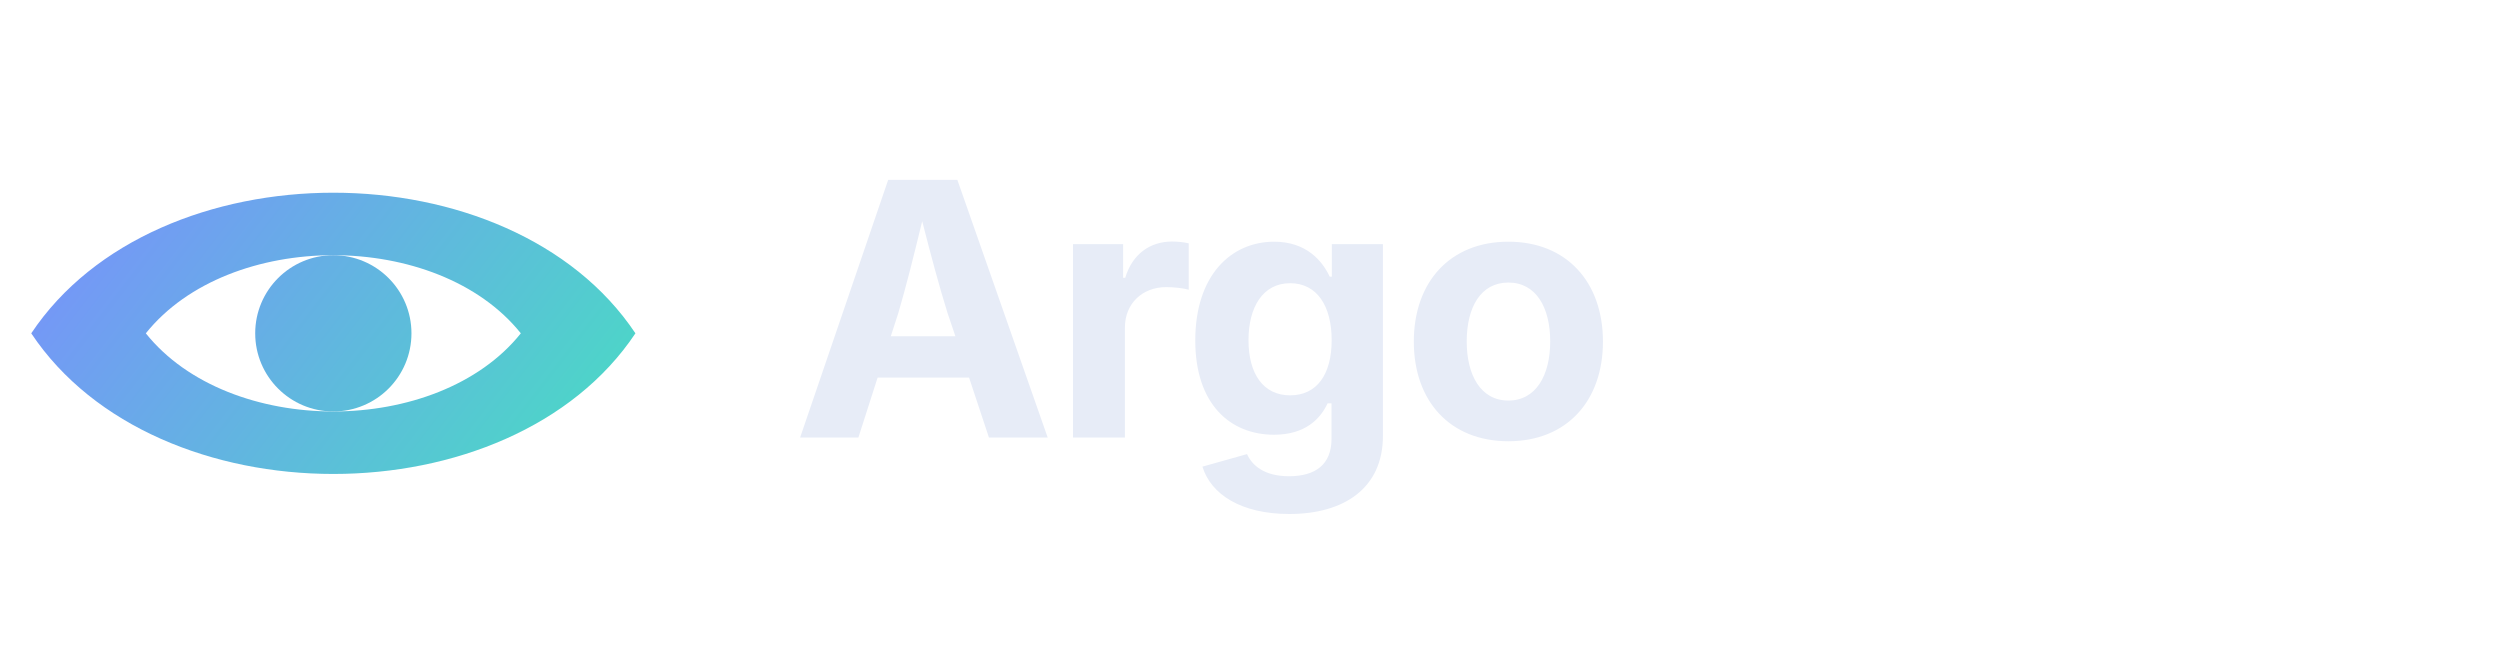
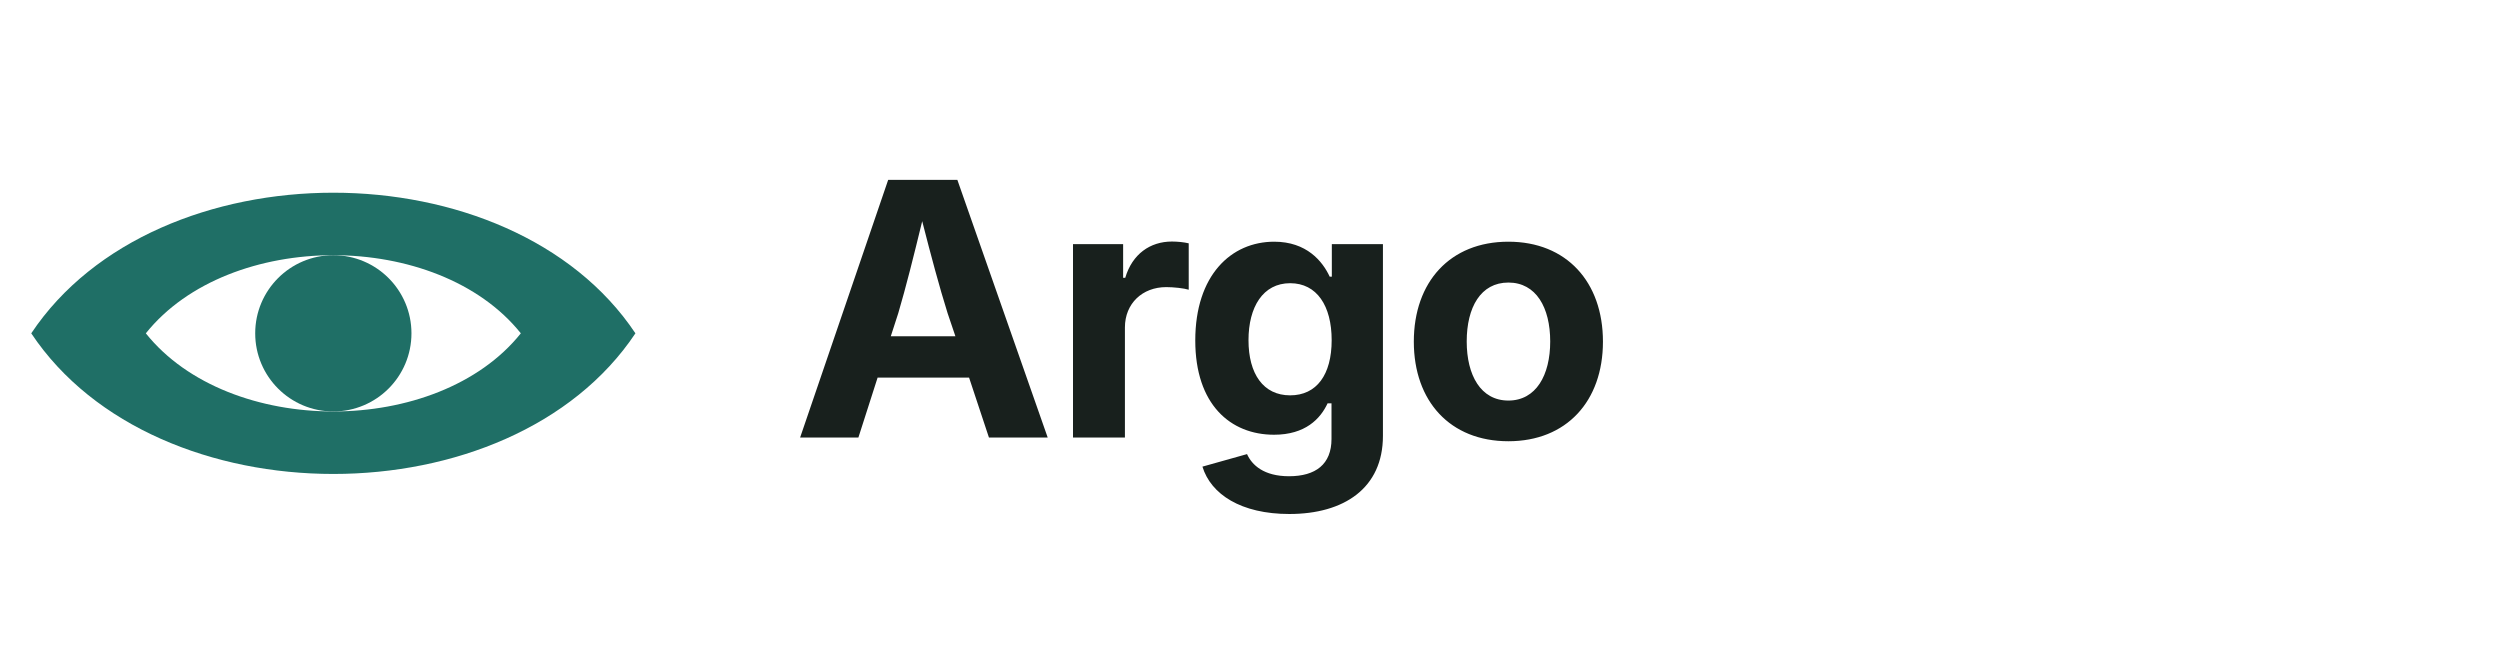
<svg xmlns="http://www.w3.org/2000/svg" viewBox="0 0 240 64" fill="none" role="img" aria-label="Argo">
-   <defs>
-     <linearGradient id="argoLk" x1="6" y1="12" x2="58" y2="52" gradientUnits="userSpaceOnUse">
-       <stop stop-color="#7c8cff" />
-       <stop offset="1" stop-color="#46e0c0" />
-     </linearGradient>
-   </defs>
-   <path fill="url(#argoLk)" fill-rule="evenodd" d="M3 32C15 14 49 14 61 32 49 50 15 50 3 32Zm11 0c8-10 28-10 36 0-8 10-28 10-36 0Z" />
-   <circle cx="32" cy="32" r="7.5" fill="url(#argoLk)" />
-   <text x="76" y="42" font-family="Inter, Segoe UI, system-ui, -apple-system, sans-serif" font-size="34" font-weight="650" letter-spacing="-0.5" fill="#e7ecf7">Argo</text>
+   <path fill="#1f6f66" fill-rule="evenodd" d="M3 32C15 14 49 14 61 32 49 50 15 50 3 32Zm11 0c8-10 28-10 36 0-8 10-28 10-36 0Z" />
+   <circle cx="32" cy="32" r="7.5" fill="#1f6f66" />
+   <text x="76" y="42" font-family="Inter, Segoe UI, system-ui, -apple-system, sans-serif" font-size="34" font-weight="650" letter-spacing="-0.5" fill="#18201d">Argo</text>
</svg>
